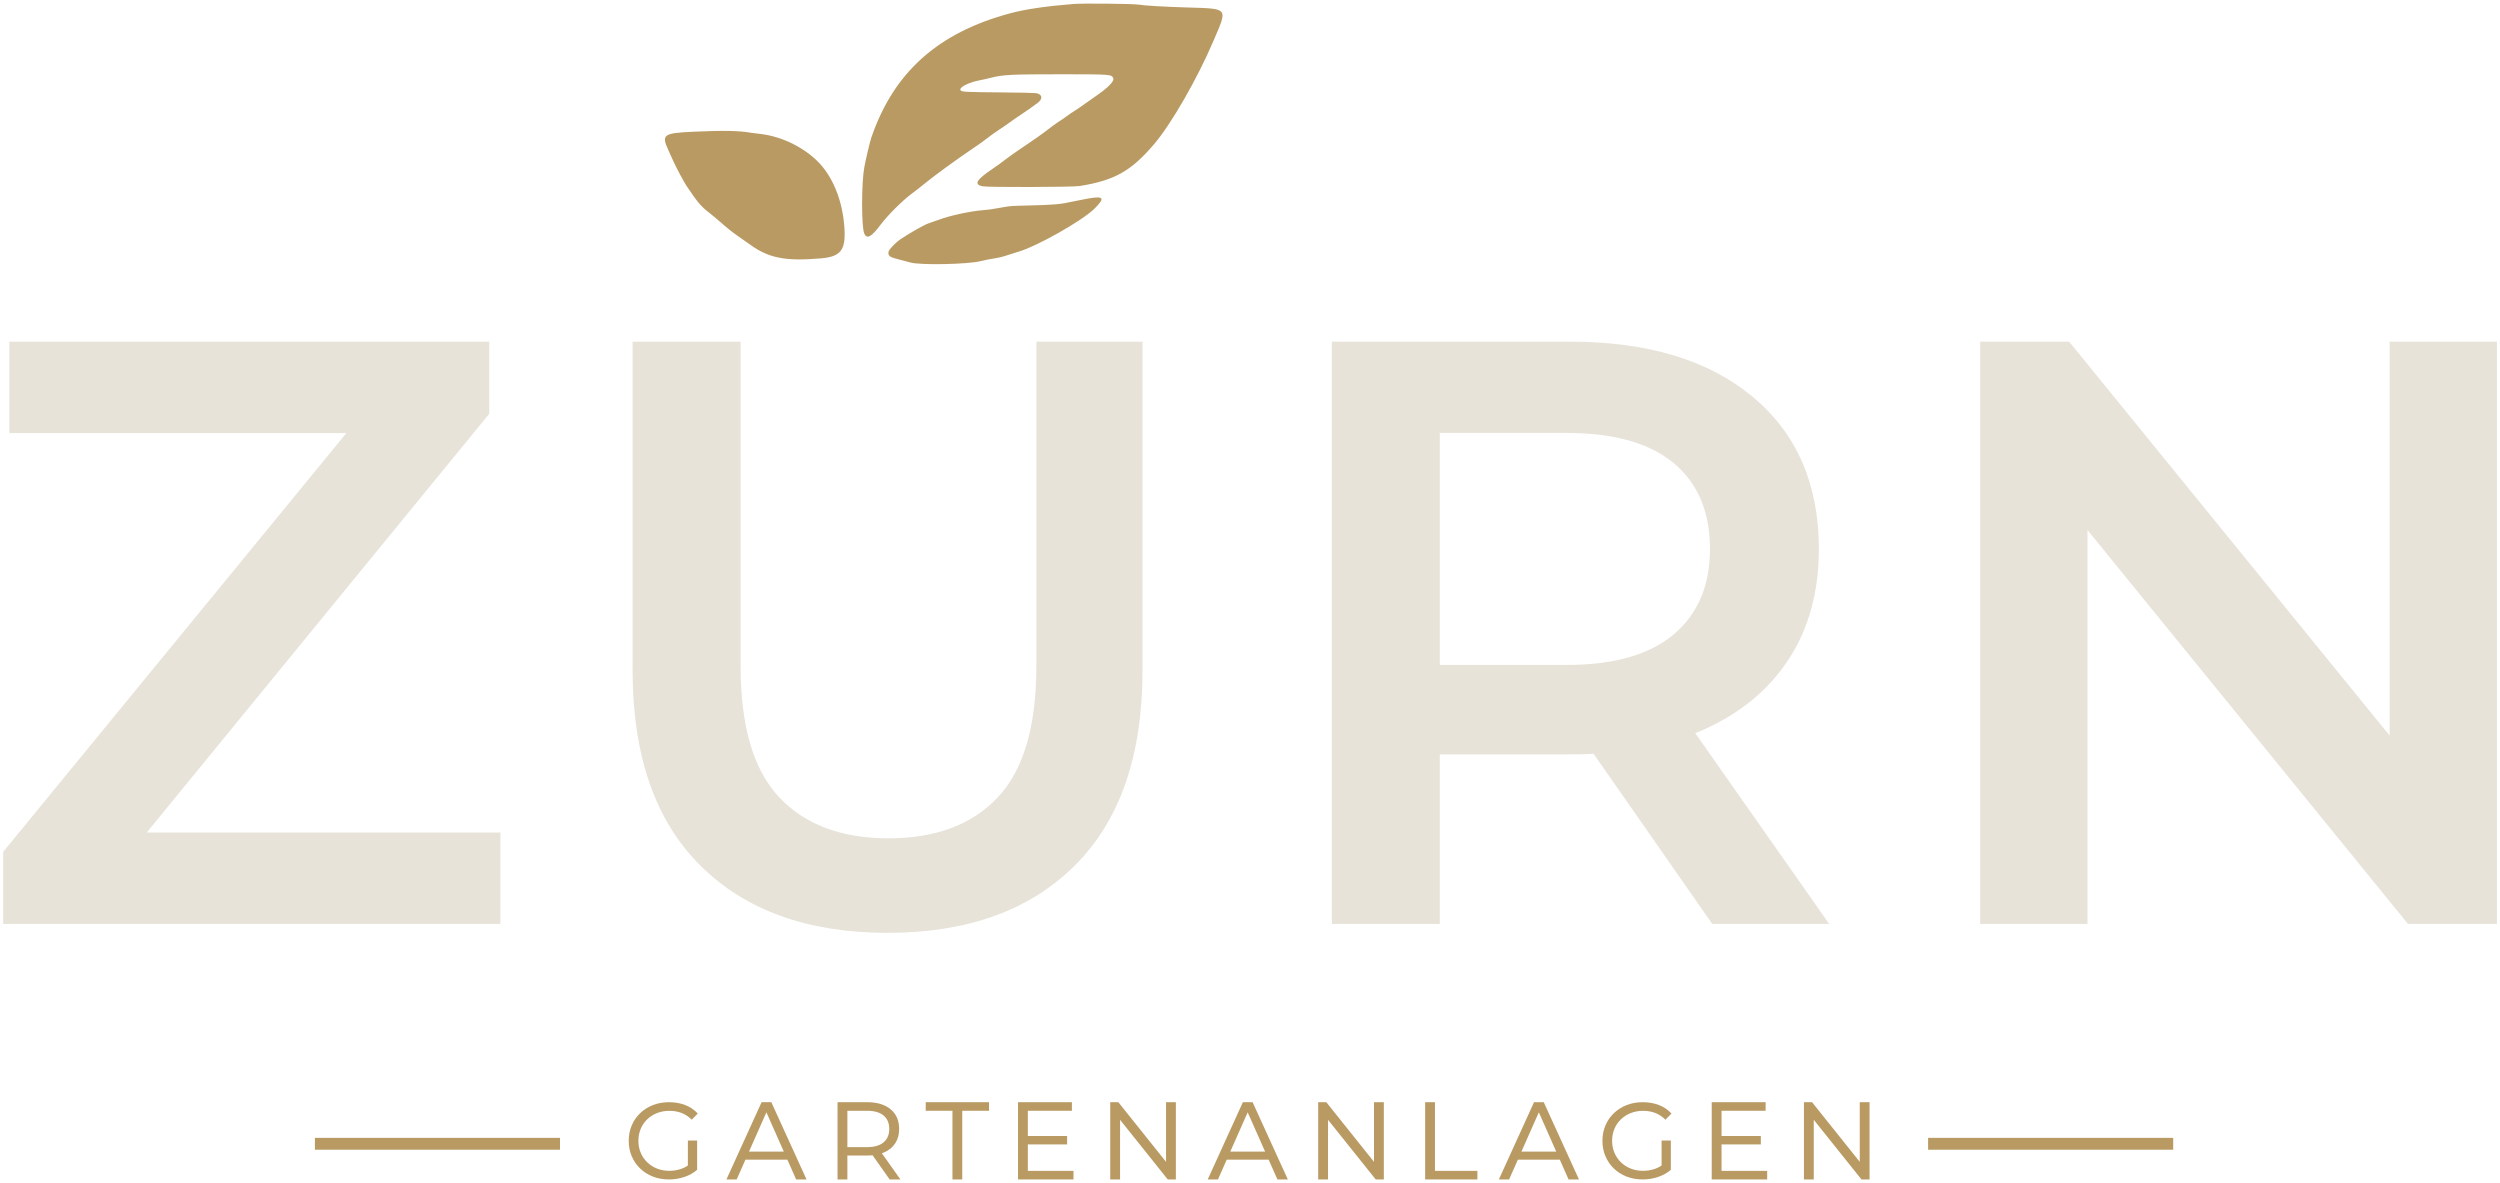
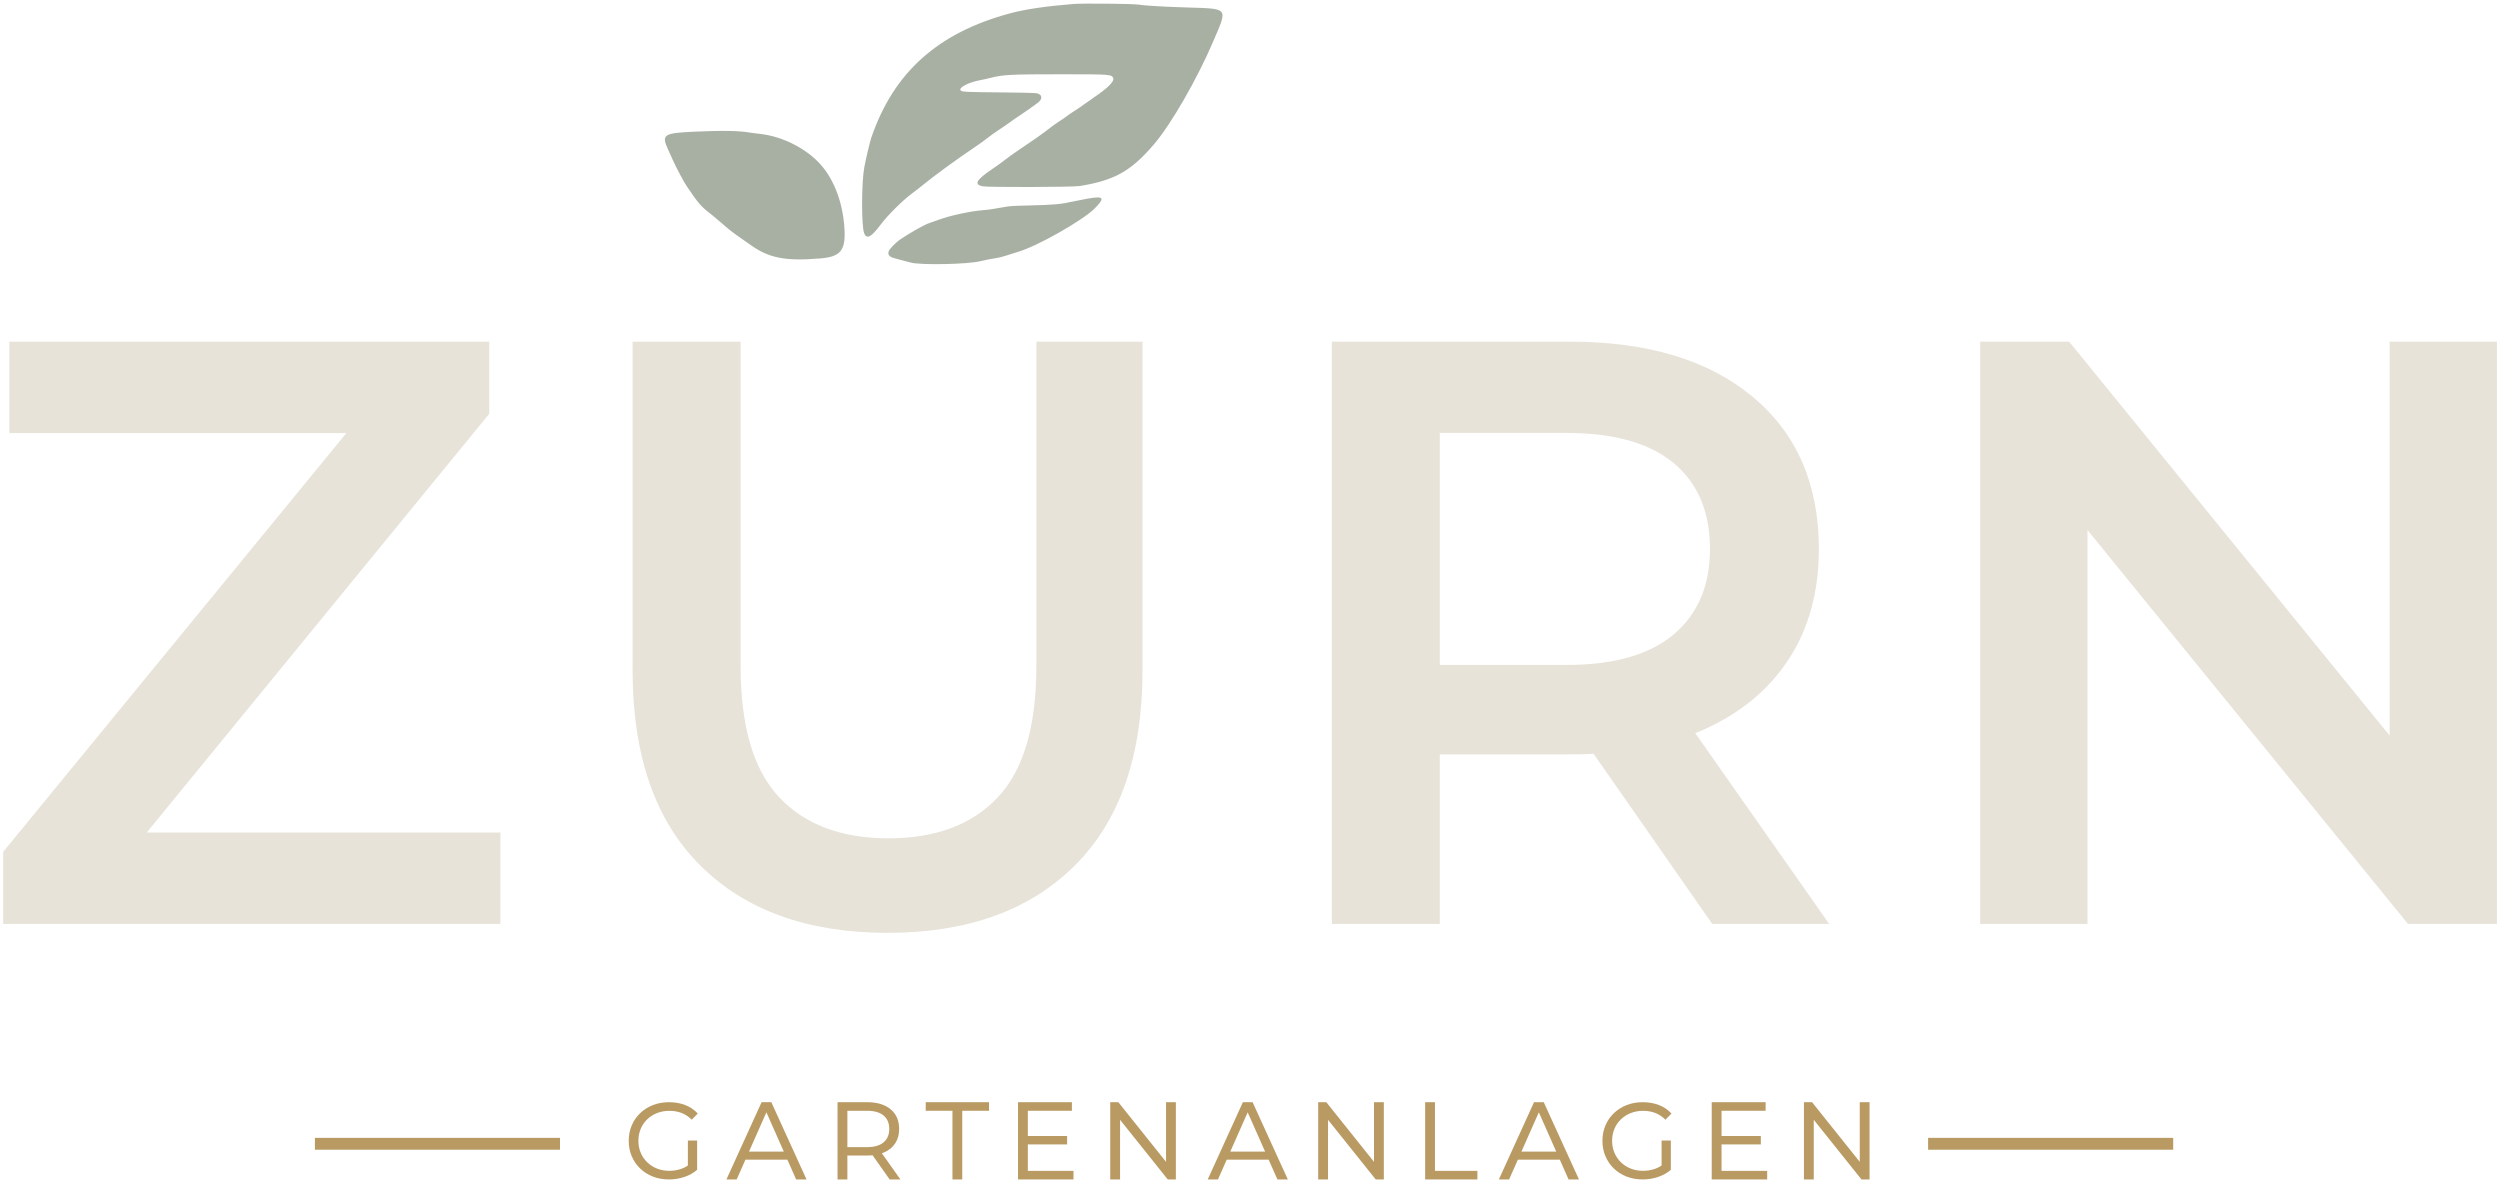
<svg xmlns="http://www.w3.org/2000/svg" viewBox="19 30 1683 796" width="1683" height="796" role="img" aria-label="Zürn Gartenanlagen">
  <g fill="#B99A63">
-     <g transform="translate(456 24) scale(0.333333)">
+     <g fill="#A8B0A4" transform="translate(456 24) scale(0.333333)">
      <g transform="translate(0,576) scale(0.1,-0.1)">
        <path d="M8572 5500 c-565 -46 -973 -106 -1282 -189 -1459 -392 -2353 -1193 -2804 -2514 -26 -75 -113 -443 -141 -597 -58 -318 -59 -1196 -1 -1335 51 -122 145 -72 328 174 144 192 443 490 633 631 77 57 181 138 230 179 201 167 681 517 1037 756 86 57 203 141 259 186 56 45 160 120 231 166 71 46 170 114 221 151 50 38 131 93 178 124 102 66 352 241 394 276 101 83 84 167 -38 191 -29 5 -343 12 -722 15 -687 6 -773 10 -802 38 -54 55 150 163 389 208 62 12 163 34 223 50 242 62 408 70 1420 70 1004 0 1020 -1 1049 -83 22 -62 -119 -201 -384 -380 -74 -50 -170 -117 -212 -149 -42 -32 -120 -85 -173 -118 -53 -33 -131 -86 -173 -118 -42 -32 -117 -83 -167 -114 -49 -32 -139 -96 -200 -145 -107 -85 -335 -246 -623 -438 -78 -52 -186 -130 -240 -172 -53 -43 -173 -130 -267 -193 -328 -223 -380 -312 -206 -352 98 -23 1823 -18 1966 5 706 114 1036 300 1501 843 347 406 875 1324 1199 2084 294 688 323 652 -555 680 -472 15 -844 37 -958 57 -110 18 -1115 28 -1310 13z M897 2920 c-609 -28 -653 -59 -512 -365 20 -44 64 -140 96 -213 64 -144 218 -433 278 -522 223 -331 287 -407 446 -530 55 -43 159 -129 231 -192 177 -155 246 -209 399 -315 72 -50 165 -115 209 -147 375 -269 706 -334 1416 -275 396 33 504 157 487 559 -23 530 -198 1014 -481 1334 -287 325 -773 572 -1221 621 -77 8 -165 20 -195 25 -233 41 -553 47 -1153 20z M8863 1570 c-88 -16 -221 -42 -295 -58 -256 -58 -380 -69 -908 -82 -328 -7 -379 -11 -501 -34 -171 -32 -310 -53 -419 -61 -256 -20 -670 -110 -893 -194 -56 -21 -146 -53 -199 -70 -93 -31 -369 -187 -572 -323 -99 -67 -233 -206 -241 -252 -16 -84 22 -111 224 -160 80 -20 180 -46 221 -58 192 -56 1158 -37 1413 28 77 19 201 44 276 55 92 14 178 35 266 65 72 24 169 55 218 69 380 109 1300 630 1544 874 215 215 187 257 -134 201z" />
      </g>
    </g>
    <path d="M469.29 824Q463.45 824 458.52 822.07Q453.58 820.14 449.94 816.63Q446.29 813.11 444.28 808.37Q442.26 803.64 442.26 798Q442.26 792.36 444.28 787.63Q446.29 782.89 449.97 779.37Q453.64 775.86 458.57 773.93Q463.51 772 469.39 772Q475.36 772 480.31 773.92Q485.25 775.84 488.74 779.65L484.67 783.76Q481.49 780.63 477.77 779.22Q474.04 777.81 469.66 777.81Q465.15 777.81 461.32 779.32Q457.5 780.83 454.68 783.55Q451.85 786.27 450.32 789.95Q448.78 793.64 448.78 798Q448.78 802.31 450.32 805.99Q451.85 809.67 454.68 812.42Q457.5 815.17 461.3 816.68Q465.1 818.19 469.61 818.19Q473.77 818.19 477.57 816.9Q481.37 815.6 484.61 812.57L488.31 817.51Q484.61 820.73 479.61 822.36Q474.61 824 469.29 824ZM488.31 817.51 482.08 816.67V797.82H488.31Z" />
    <path d="M508.04 824 531.7 772H538.25L561.96 824H554.96L533.59 775.75H536.3L514.93 824ZM517.79 810.67 519.68 805.28H549.32L551.26 810.67Z" />
    <path d="M582.84 824V772H602.79Q612.81 772 618.56 776.77Q624.31 781.53 624.31 790.01Q624.31 795.58 621.72 799.59Q619.13 803.61 614.32 805.76Q609.5 807.91 602.79 807.91H586.49L589.45 804.85V824ZM617.91 824 604.59 805.13H611.78L625.16 824ZM589.45 805.46 586.49 802.25H602.61Q610 802.25 613.83 799.03Q617.65 795.81 617.65 790.01Q617.65 784.14 613.83 780.96Q610 777.77 602.61 777.77H586.49L589.45 774.51Z" />
    <path d="M660.2 824V777.77H642.19V772H684.81V777.77H666.8V824Z" />
    <path d="M704.33 824V772H740.61V777.77H710.94V818.23H741.67V824ZM710.35 800.42V794.76H737.38V800.42Z" />
    <path d="M766.41 824V772H771.87L806.82 815.7H803.98V772H810.59V824H805.13L770.18 780.3H773.02V824Z" />
    <path d="M832.04 824 855.7 772H862.25L885.96 824H878.96L857.59 775.75H860.3L838.93 824ZM841.79 810.67 843.68 805.28H873.32L875.26 810.67Z" />
    <path d="M906.41 824V772H911.87L946.82 815.7H943.98V772H950.59V824H945.13L910.18 780.3H913.02V824Z" />
    <path d="M978.41 824V772H985.01V818.23H1013.59V824Z" />
    <path d="M1028.04 824 1051.7 772H1058.25L1081.96 824H1074.96L1053.59 775.75H1056.3L1034.93 824ZM1037.79 810.67 1039.68 805.28H1069.32L1071.26 810.67Z" />
    <path d="M1124.79 824Q1118.95 824 1114.02 822.07Q1109.08 820.14 1105.44 816.63Q1101.79 813.11 1099.78 808.37Q1097.76 803.64 1097.76 798Q1097.76 792.36 1099.78 787.63Q1101.79 782.89 1105.47 779.37Q1109.14 775.86 1114.07 773.93Q1119.01 772 1124.89 772Q1130.86 772 1135.81 773.92Q1140.75 775.84 1144.24 779.65L1140.17 783.76Q1136.99 780.63 1133.27 779.22Q1129.54 777.81 1125.16 777.81Q1120.65 777.81 1116.82 779.32Q1113 780.83 1110.18 783.55Q1107.35 786.27 1105.82 789.95Q1104.28 793.64 1104.28 798Q1104.28 802.31 1105.82 805.99Q1107.35 809.67 1110.18 812.42Q1113 815.17 1116.8 816.68Q1120.6 818.19 1125.11 818.19Q1129.27 818.19 1133.07 816.9Q1136.87 815.6 1140.11 812.57L1143.81 817.51Q1140.11 820.73 1135.11 822.36Q1130.11 824 1124.79 824ZM1143.81 817.51 1137.58 816.67V797.82H1143.81Z" />
    <path d="M1171.33 824V772H1207.61V777.77H1177.94V818.23H1208.67V824ZM1177.35 800.42V794.76H1204.38V800.42Z" />
    <path d="M1233.41 824V772H1238.87L1273.82 815.7H1270.98V772H1277.59V824H1272.13L1237.18 780.3H1240.02V824Z" />
    <rect x="231" y="796" width="165" height="8" />
    <rect x="1317" y="796" width="165" height="8" />
  </g>
  <g fill="#E8E3D9">
    <path d="M21.14 652V603.47L274.64 294.13L283.08 321.52H25.27V260H348.37V308.53L95.35 617.87L86.42 590.48H355.86V652Z" />
    <path d="M616.5 658Q536 658 490.42 612.64Q444.85 567.28 444.85 481.22V260H517.61V478.76Q517.61 539.23 543.63 566.79Q569.65 594.36 617.13 594.36Q664.69 594.36 690.68 566.79Q716.66 539.23 716.66 478.76V260H788.15V481.22Q788.15 567.28 742.58 612.64Q697 658 616.5 658Z" />
    <path d="M915.6 652V260H1075.8Q1154.26 260 1198.86 297.08Q1243.46 334.16 1243.46 399.55Q1243.46 442.47 1223.33 473.53Q1203.2 504.58 1165.84 521.21Q1128.48 537.84 1076.53 537.84H955.8L988.27 504.97V652ZM1171.69 652 1072.45 509.69H1150.52L1250.4 652ZM988.27 512.7 955.8 477.65H1073.49Q1121.41 477.65 1145.78 457.04Q1170.16 436.43 1170.16 399.55Q1170.16 362.18 1145.78 341.82Q1121.41 321.45 1073.49 321.45H955.8L988.27 285.91Z" />
    <path d="M1352.06 652V260H1411.94L1657.62 561.95H1627.7V260H1699.94V652H1640.06L1394.38 350.05H1424.3V652Z" />
  </g>
</svg>
